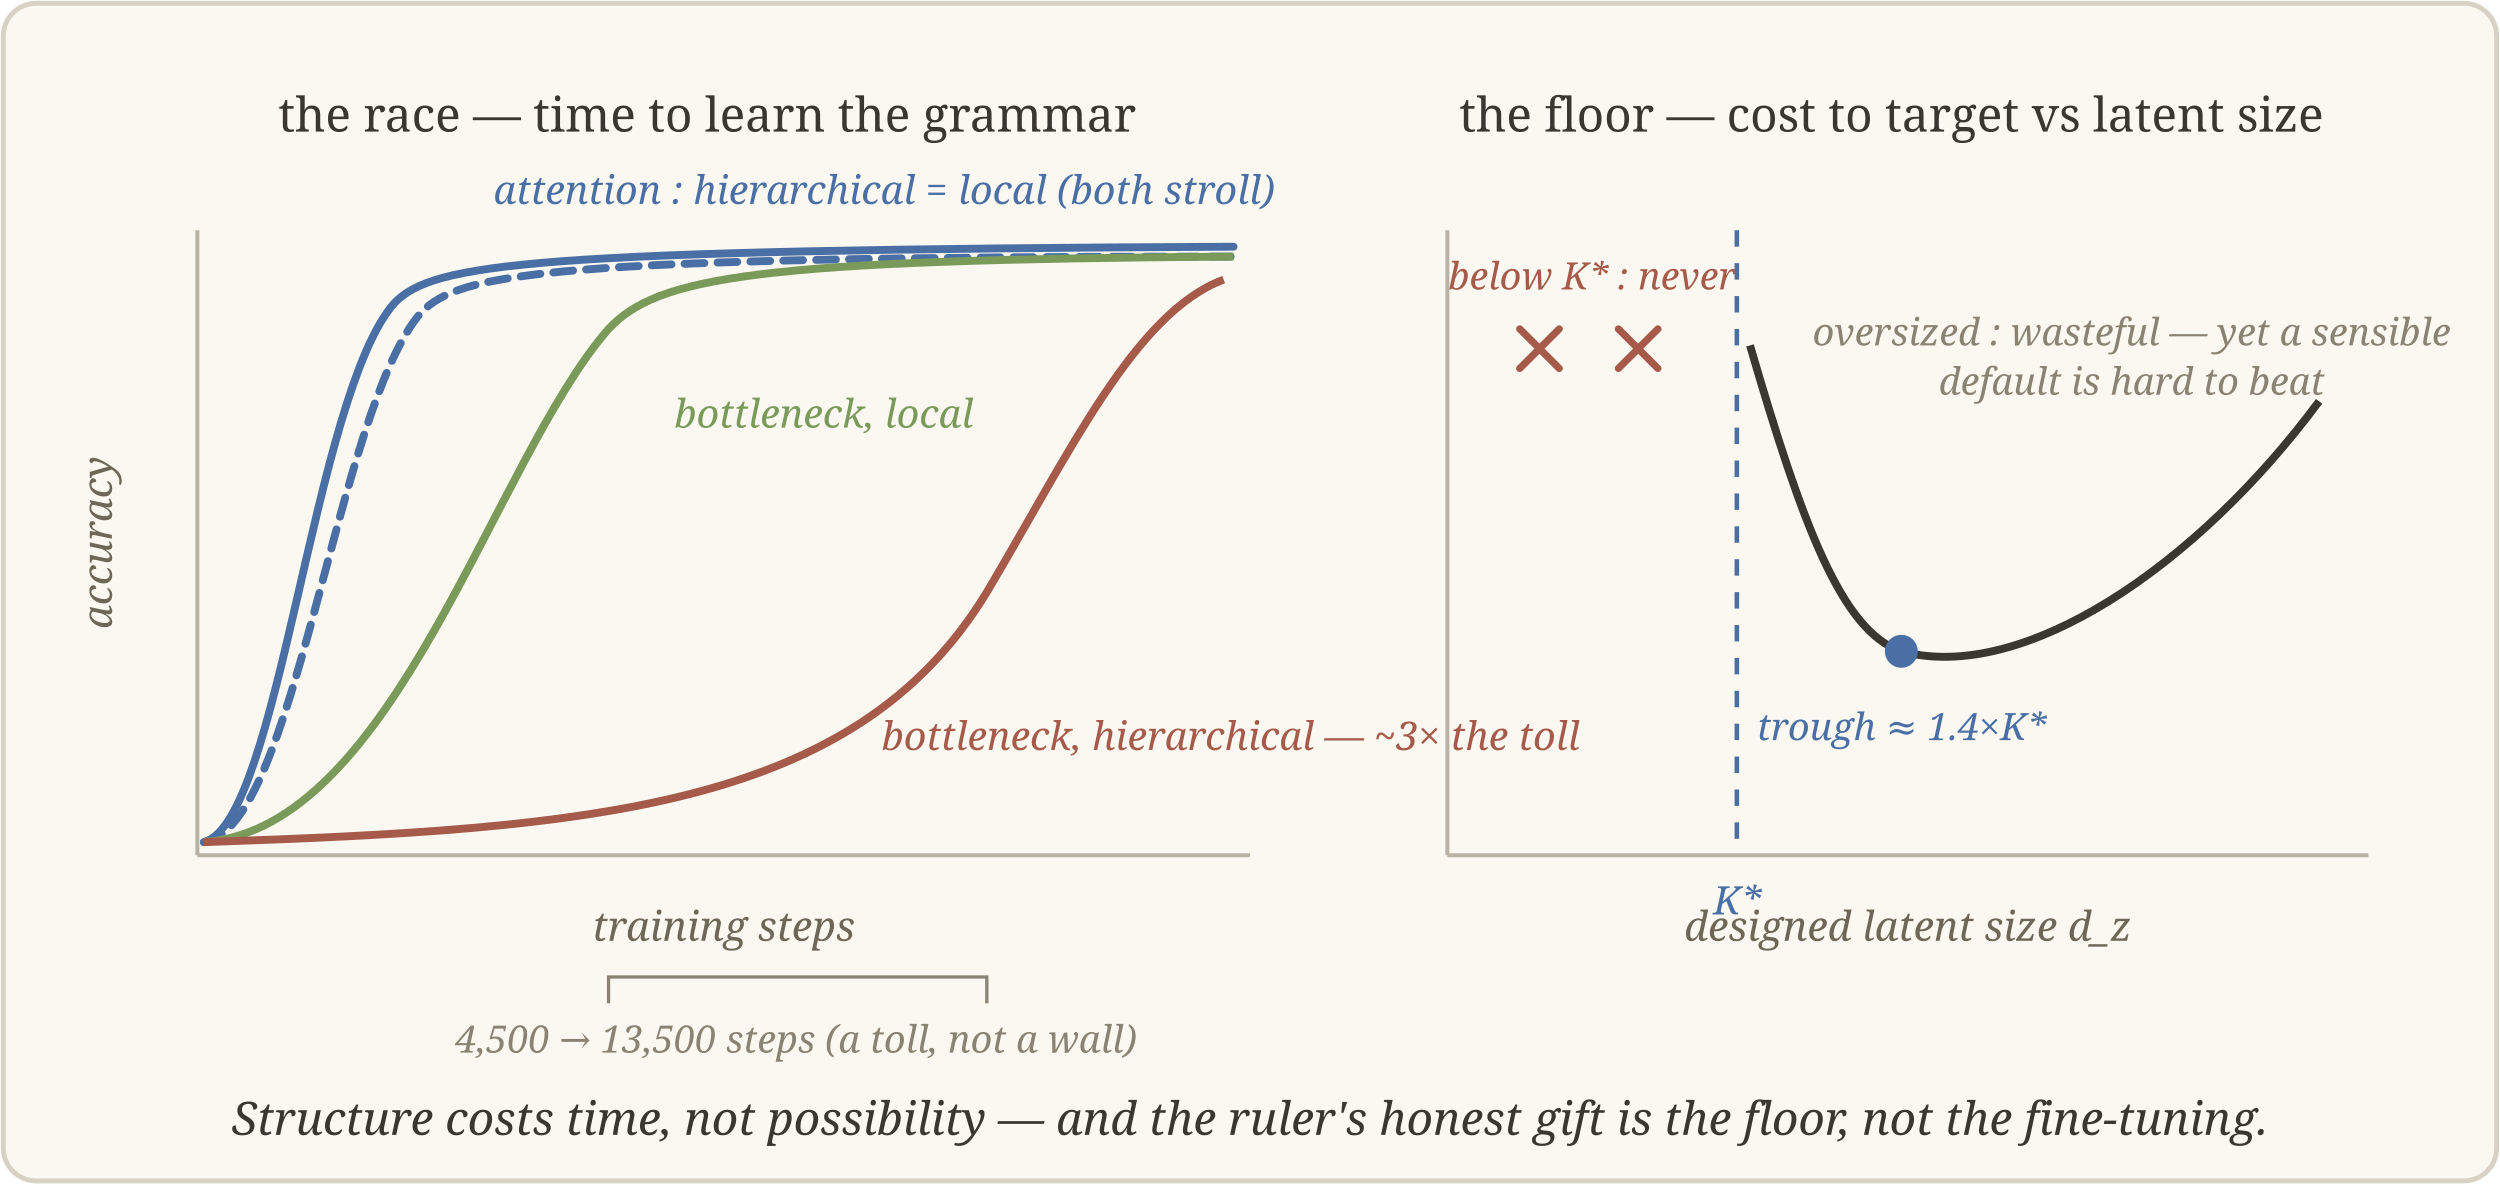
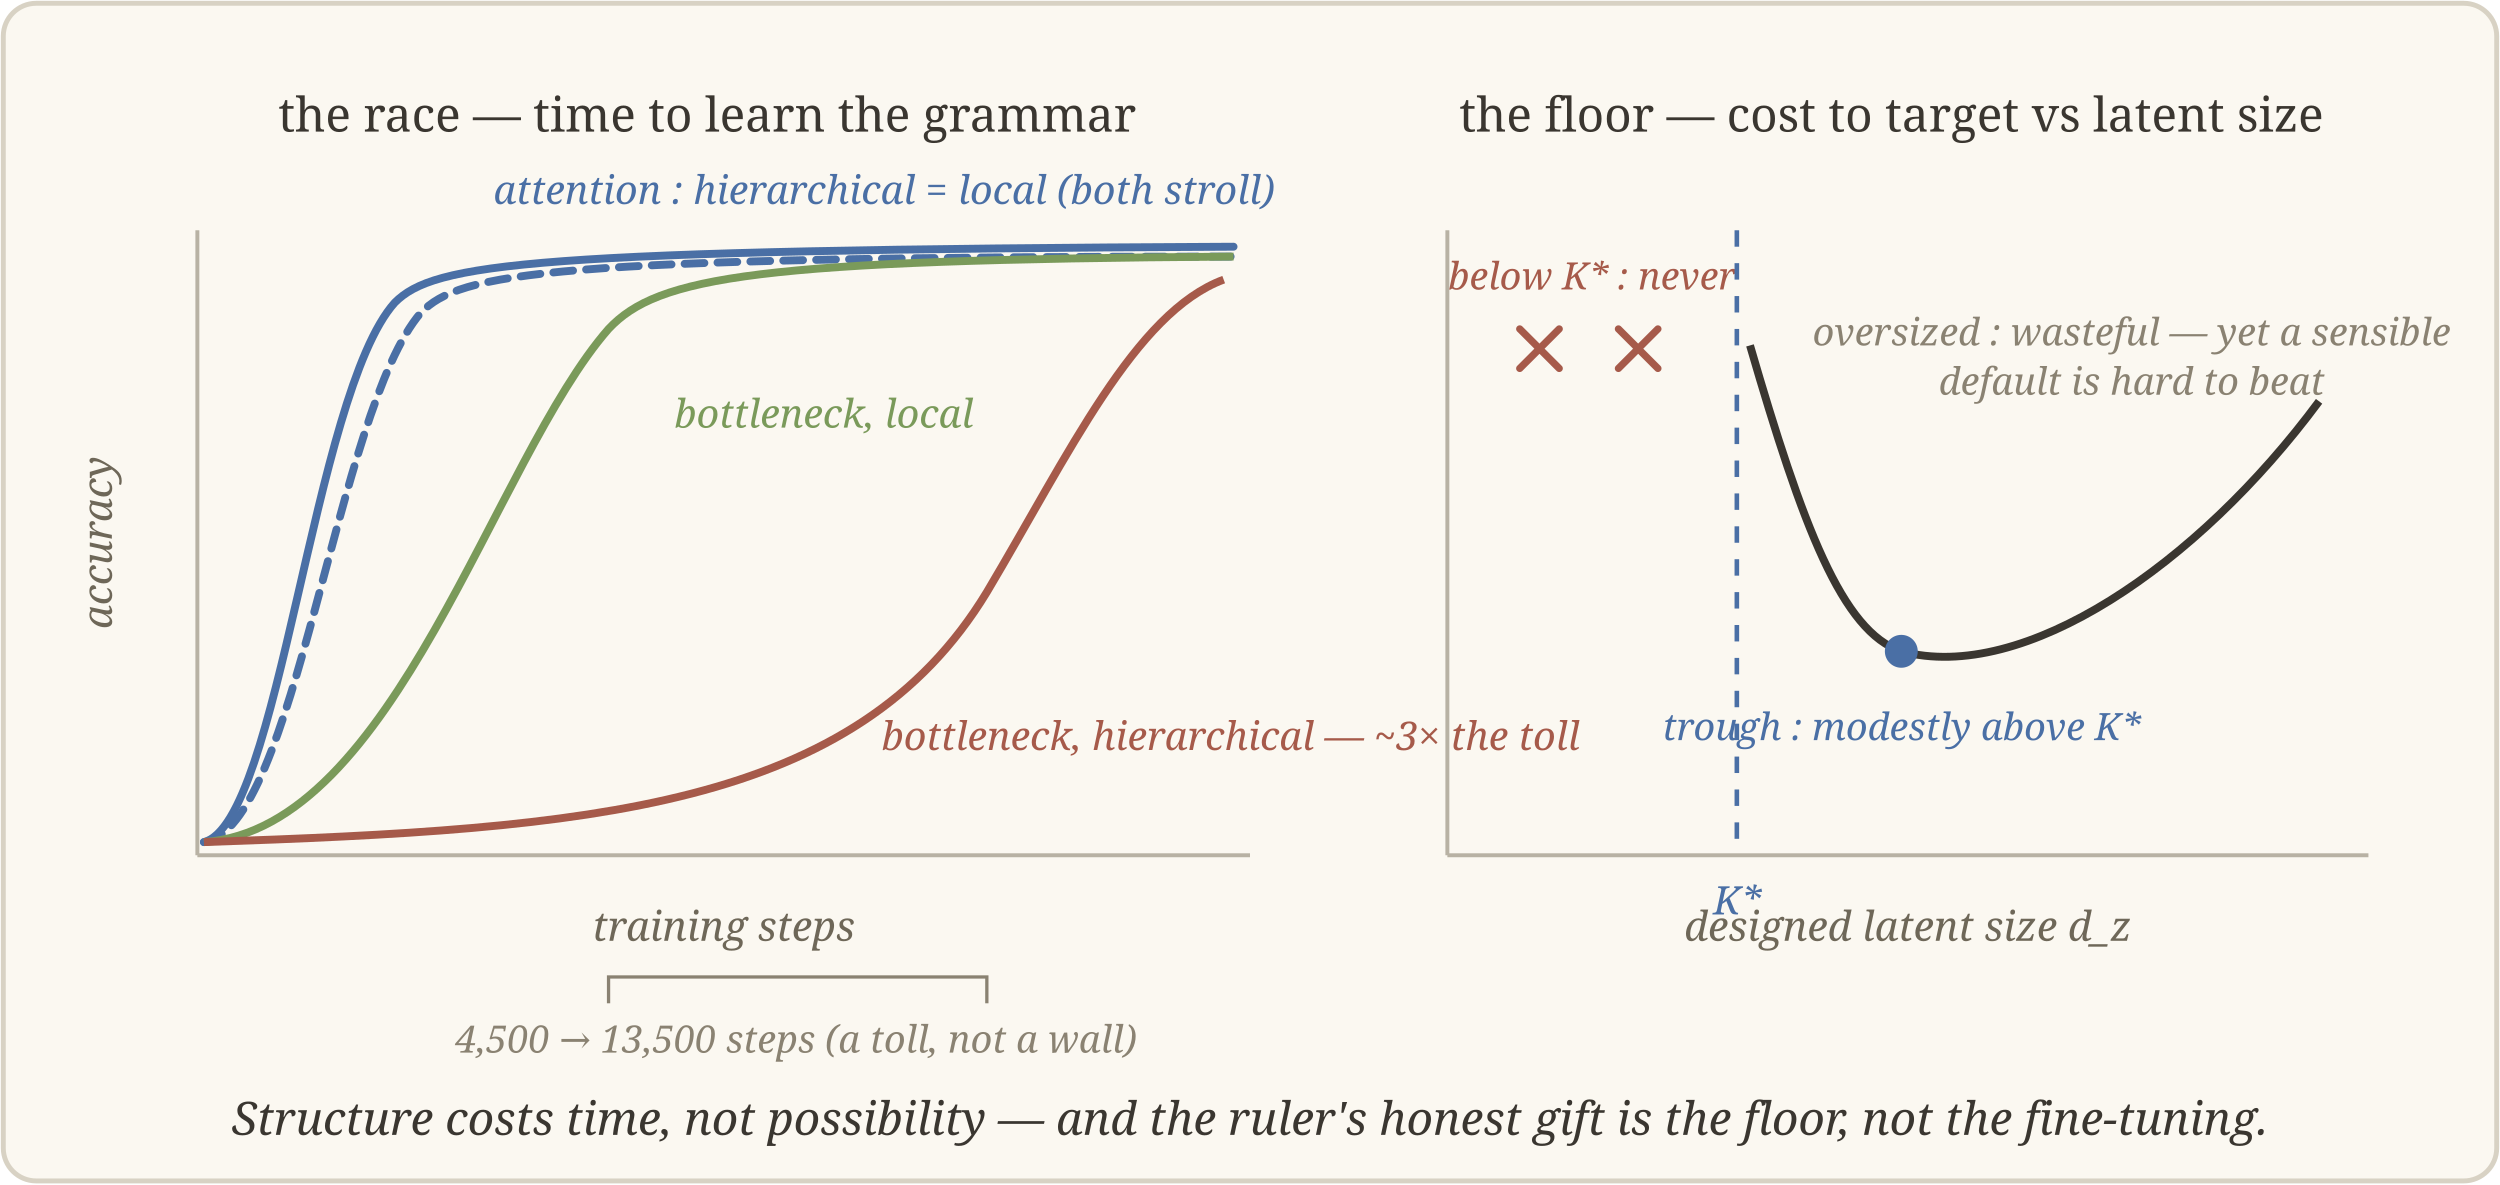
<svg xmlns="http://www.w3.org/2000/svg" width="760" height="360" viewBox="0 0 760 360" role="img" aria-label="Attention learns hierarchical and local grammars equally fast; a state bottleneck pays a 3x toll on hierarchy; and cost-to-target has a floor at K*">
  <rect x="1" y="1" width="758" height="358" rx="10" fill="#FBF8F1" stroke="#D8D2C4" stroke-width="1.5" />
  <text x="215" y="40" text-anchor="middle" font-family="Georgia, serif" font-size="14.5" fill="#3A3630">the race — time to learn the grammar</text>
  <g stroke="#B8B2A4" stroke-width="1.2" fill="none">
    <path d="M 60 260 L 380 260" />
    <path d="M 60 260 L 60 70" />
  </g>
  <text x="220" y="286" text-anchor="middle" font-family="Georgia, serif" font-style="italic" font-size="12.5" fill="#6E6758">training steps</text>
  <text x="34" y="165" text-anchor="middle" font-family="Georgia, serif" font-style="italic" font-size="12.5" fill="#6E6758" transform="rotate(-90 34 165)">accuracy</text>
  <g fill="none" stroke-linecap="round">
    <path d="M 62 256 C 85 250, 95 120, 120 92 C 132 80, 160 76, 375 75" stroke="#4A6FA5" stroke-width="2.4" />
    <path d="M 62 256 C 90 252, 102 125, 128 95 C 140 83, 165 78, 375 78" stroke="#4A6FA5" stroke-width="2.4" stroke-dasharray="6 4" />
  </g>
  <text x="150" y="62" font-family="Georgia, serif" font-style="italic" font-size="12" fill="#4A6FA5">attention : hierarchical = local (both stroll)</text>
  <path d="M 62 256 C 120 252, 150 140, 185 100 C 200 84, 230 79, 375 78" stroke="#7A9A5A" stroke-width="2.4" fill="none" />
  <text x="205" y="130" font-family="Georgia, serif" font-style="italic" font-size="12" fill="#7A9A5A">bottleneck, local</text>
  <path d="M 62 256 C 180 252, 260 246, 300 180 C 325 138, 345 95, 372 85" stroke="#A65A4A" stroke-width="2.4" fill="none" />
  <text x="268" y="228" font-family="Georgia, serif" font-style="italic" font-size="12" fill="#A65A4A">bottleneck, hierarchical — ~3× the toll</text>
  <g stroke="#8A8272" stroke-width="1" fill="none">
    <path d="M 185 305 L 185 297 L 300 297 L 300 305" />
  </g>
  <text x="242" y="320" text-anchor="middle" font-family="Georgia, serif" font-style="italic" font-size="11.5" fill="#8A8272">4,500 → 13,500 steps (a toll, not a wall)</text>
  <text x="575" y="40" text-anchor="middle" font-family="Georgia, serif" font-size="14.5" fill="#3A3630">the floor — cost to target vs latent size</text>
  <g stroke="#B8B2A4" stroke-width="1.2" fill="none">
    <path d="M 440 260 L 720 260" />
    <path d="M 440 260 L 440 70" />
  </g>
  <text x="580" y="286" text-anchor="middle" font-family="Georgia, serif" font-style="italic" font-size="12.5" fill="#6E6758">designed latent size d_z</text>
  <g stroke="#A65A4A" stroke-width="2.2" stroke-linecap="round">
    <path d="M 462 100 l 12 12 m 0 -12 l -12 12" />
    <path d="M 492 100 l 12 12 m 0 -12 l -12 12" />
  </g>
  <text x="484" y="88" text-anchor="middle" font-family="Georgia, serif" font-style="italic" font-size="11.5" fill="#A65A4A">below K* : never</text>
  <line x1="528" y1="70" x2="528" y2="260" stroke="#4A6FA5" stroke-width="1.4" stroke-dasharray="5 5" />
  <text x="528" y="278" text-anchor="middle" font-family="Georgia, serif" font-style="italic" font-size="12" fill="#4A6FA5">K*</text>
  <path d="M 532 105 C 548 160, 560 192, 578 198 C 615 208, 668 172, 705 122" stroke="#3A3630" stroke-width="2.4" fill="none" />
  <circle cx="578" cy="198" r="5" fill="#4A6FA5" />
-   <text x="578" y="225" text-anchor="middle" font-family="Georgia, serif" font-style="italic" font-size="11.5" fill="#4A6FA5">trough ≈ 1.4×K*</text>
+   <text x="578" y="225" text-anchor="middle" font-family="Georgia, serif" font-style="italic" font-size="11.5" fill="#4A6FA5">trough : modestly above K*</text>
  <text x="648" y="105" text-anchor="middle" font-family="Georgia, serif" font-style="italic" font-size="11.5" fill="#8A8272">oversized : wasteful — yet a sensible</text>
  <text x="648" y="120" text-anchor="middle" font-family="Georgia, serif" font-style="italic" font-size="11.5" fill="#8A8272">default is hard to beat</text>
  <text x="380" y="345" text-anchor="middle" font-family="Georgia, serif" font-style="italic" font-size="14" fill="#3A3630">Structure costs time, not possibility — and the ruler's honest gift is the floor, not the fine-tuning.</text>
</svg>
